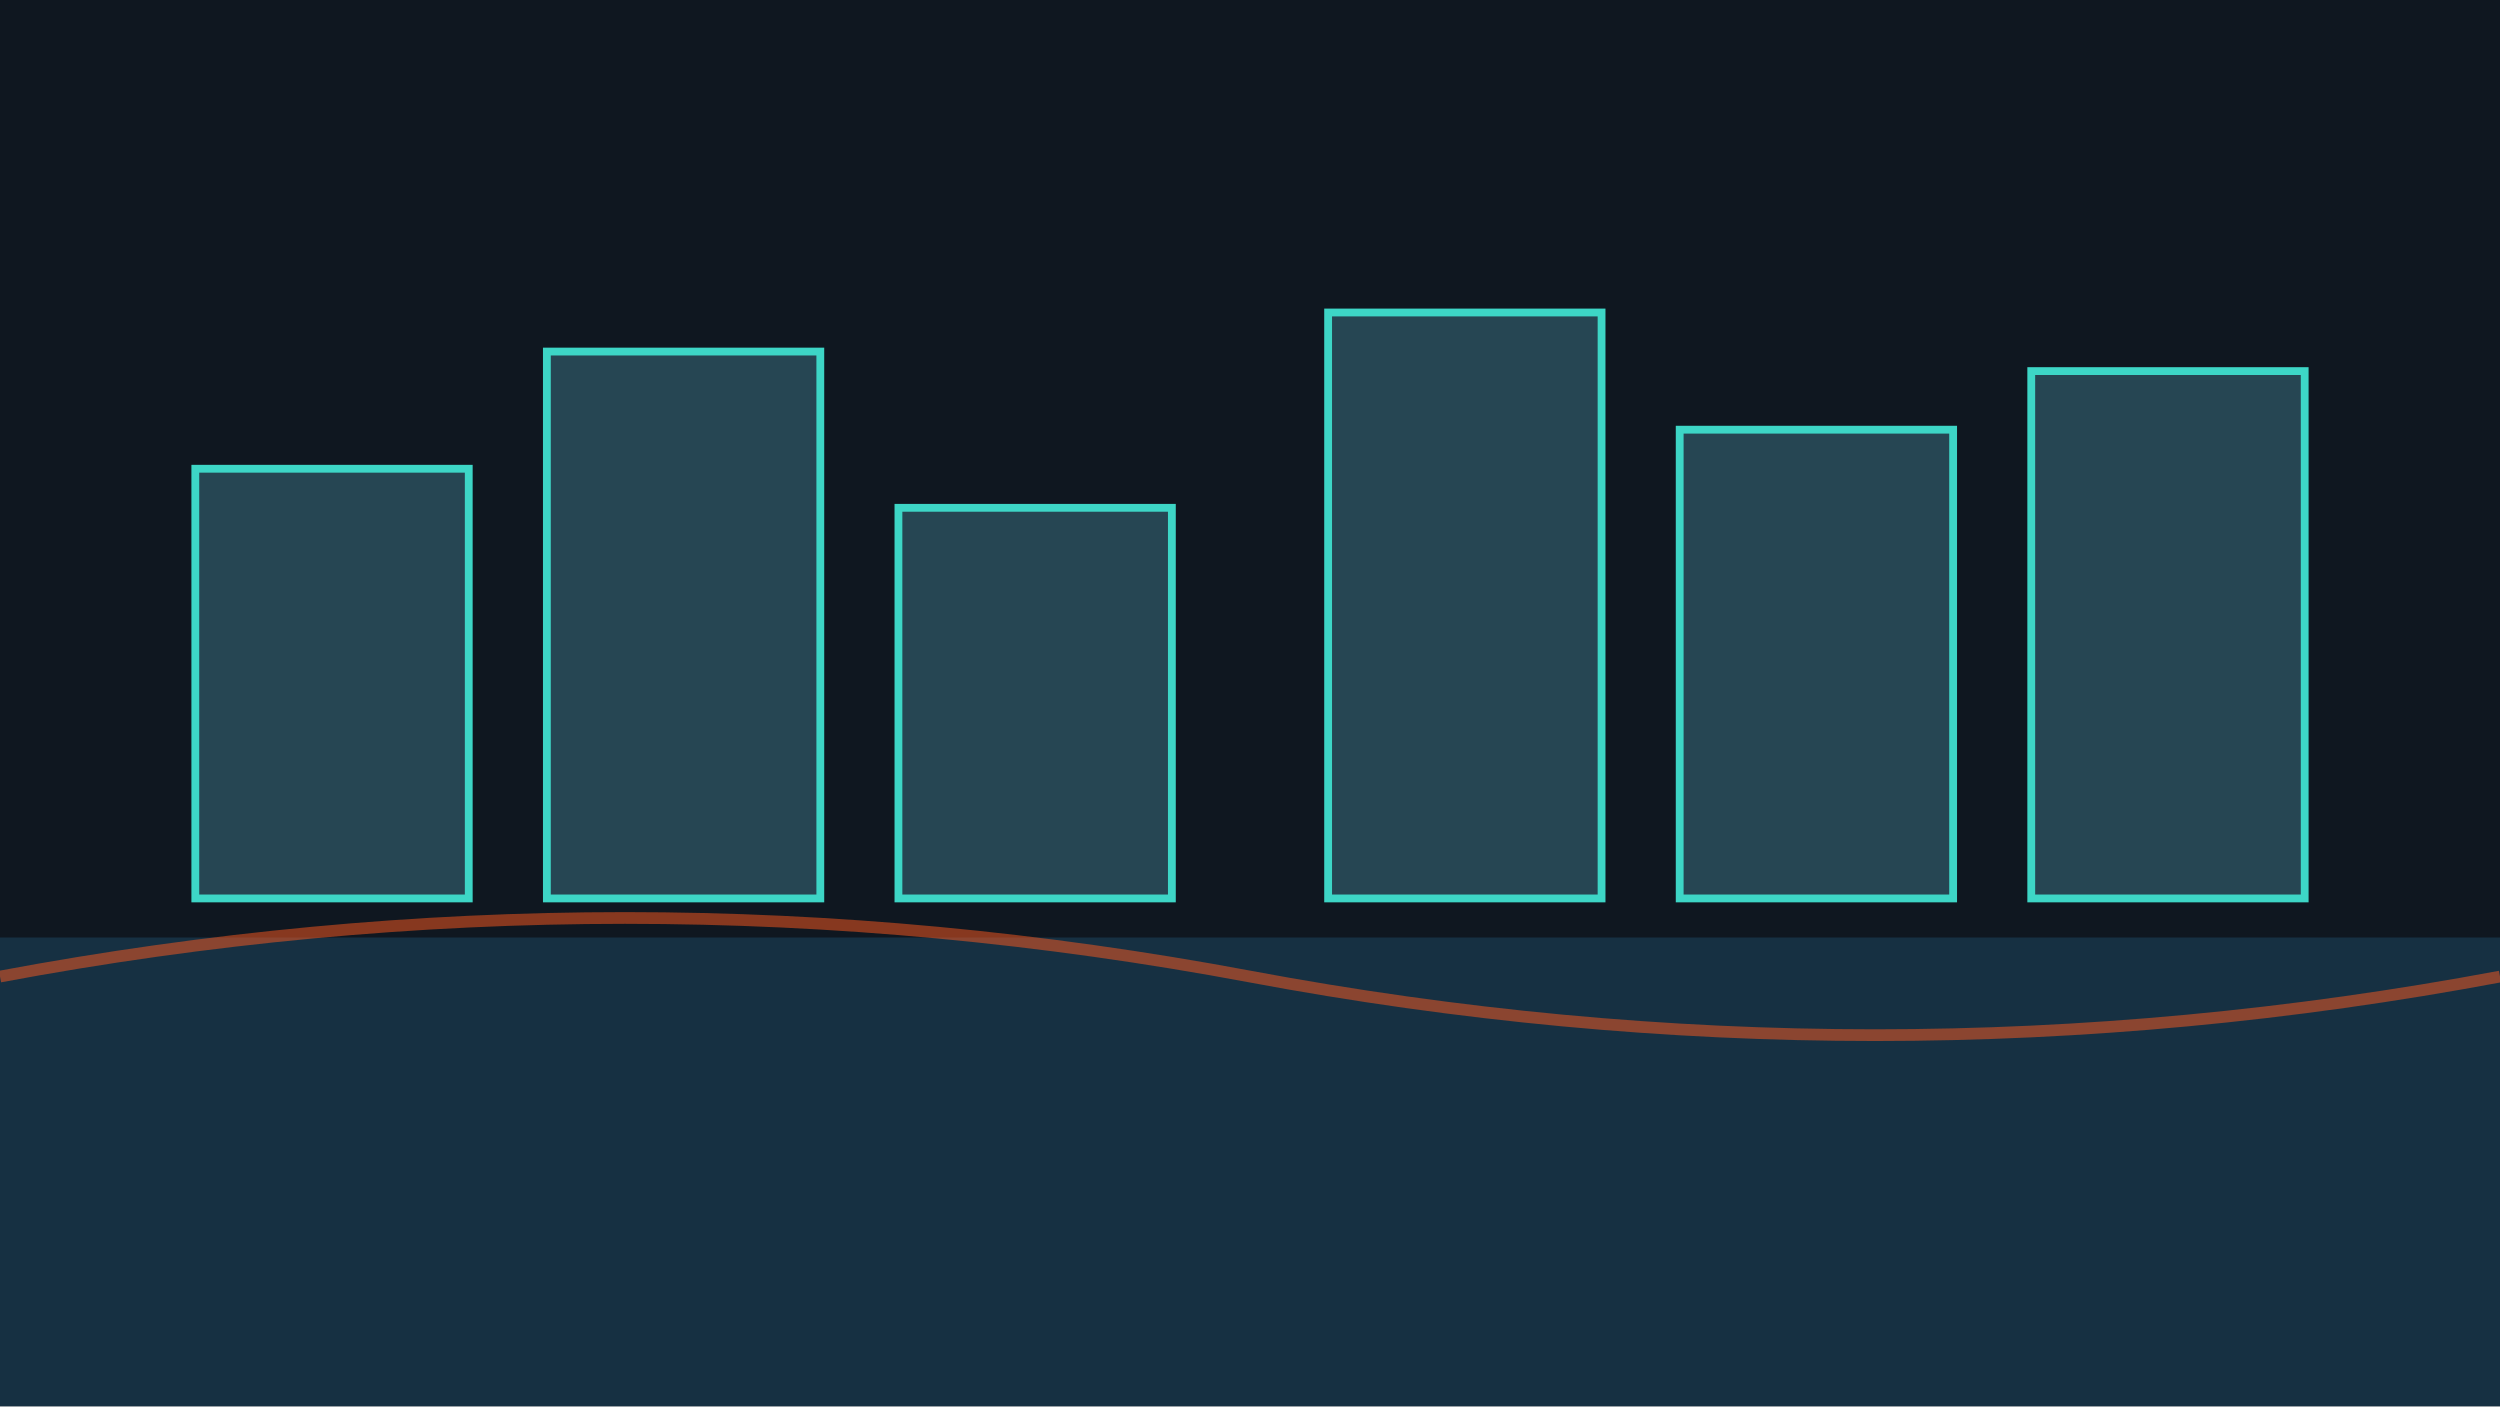
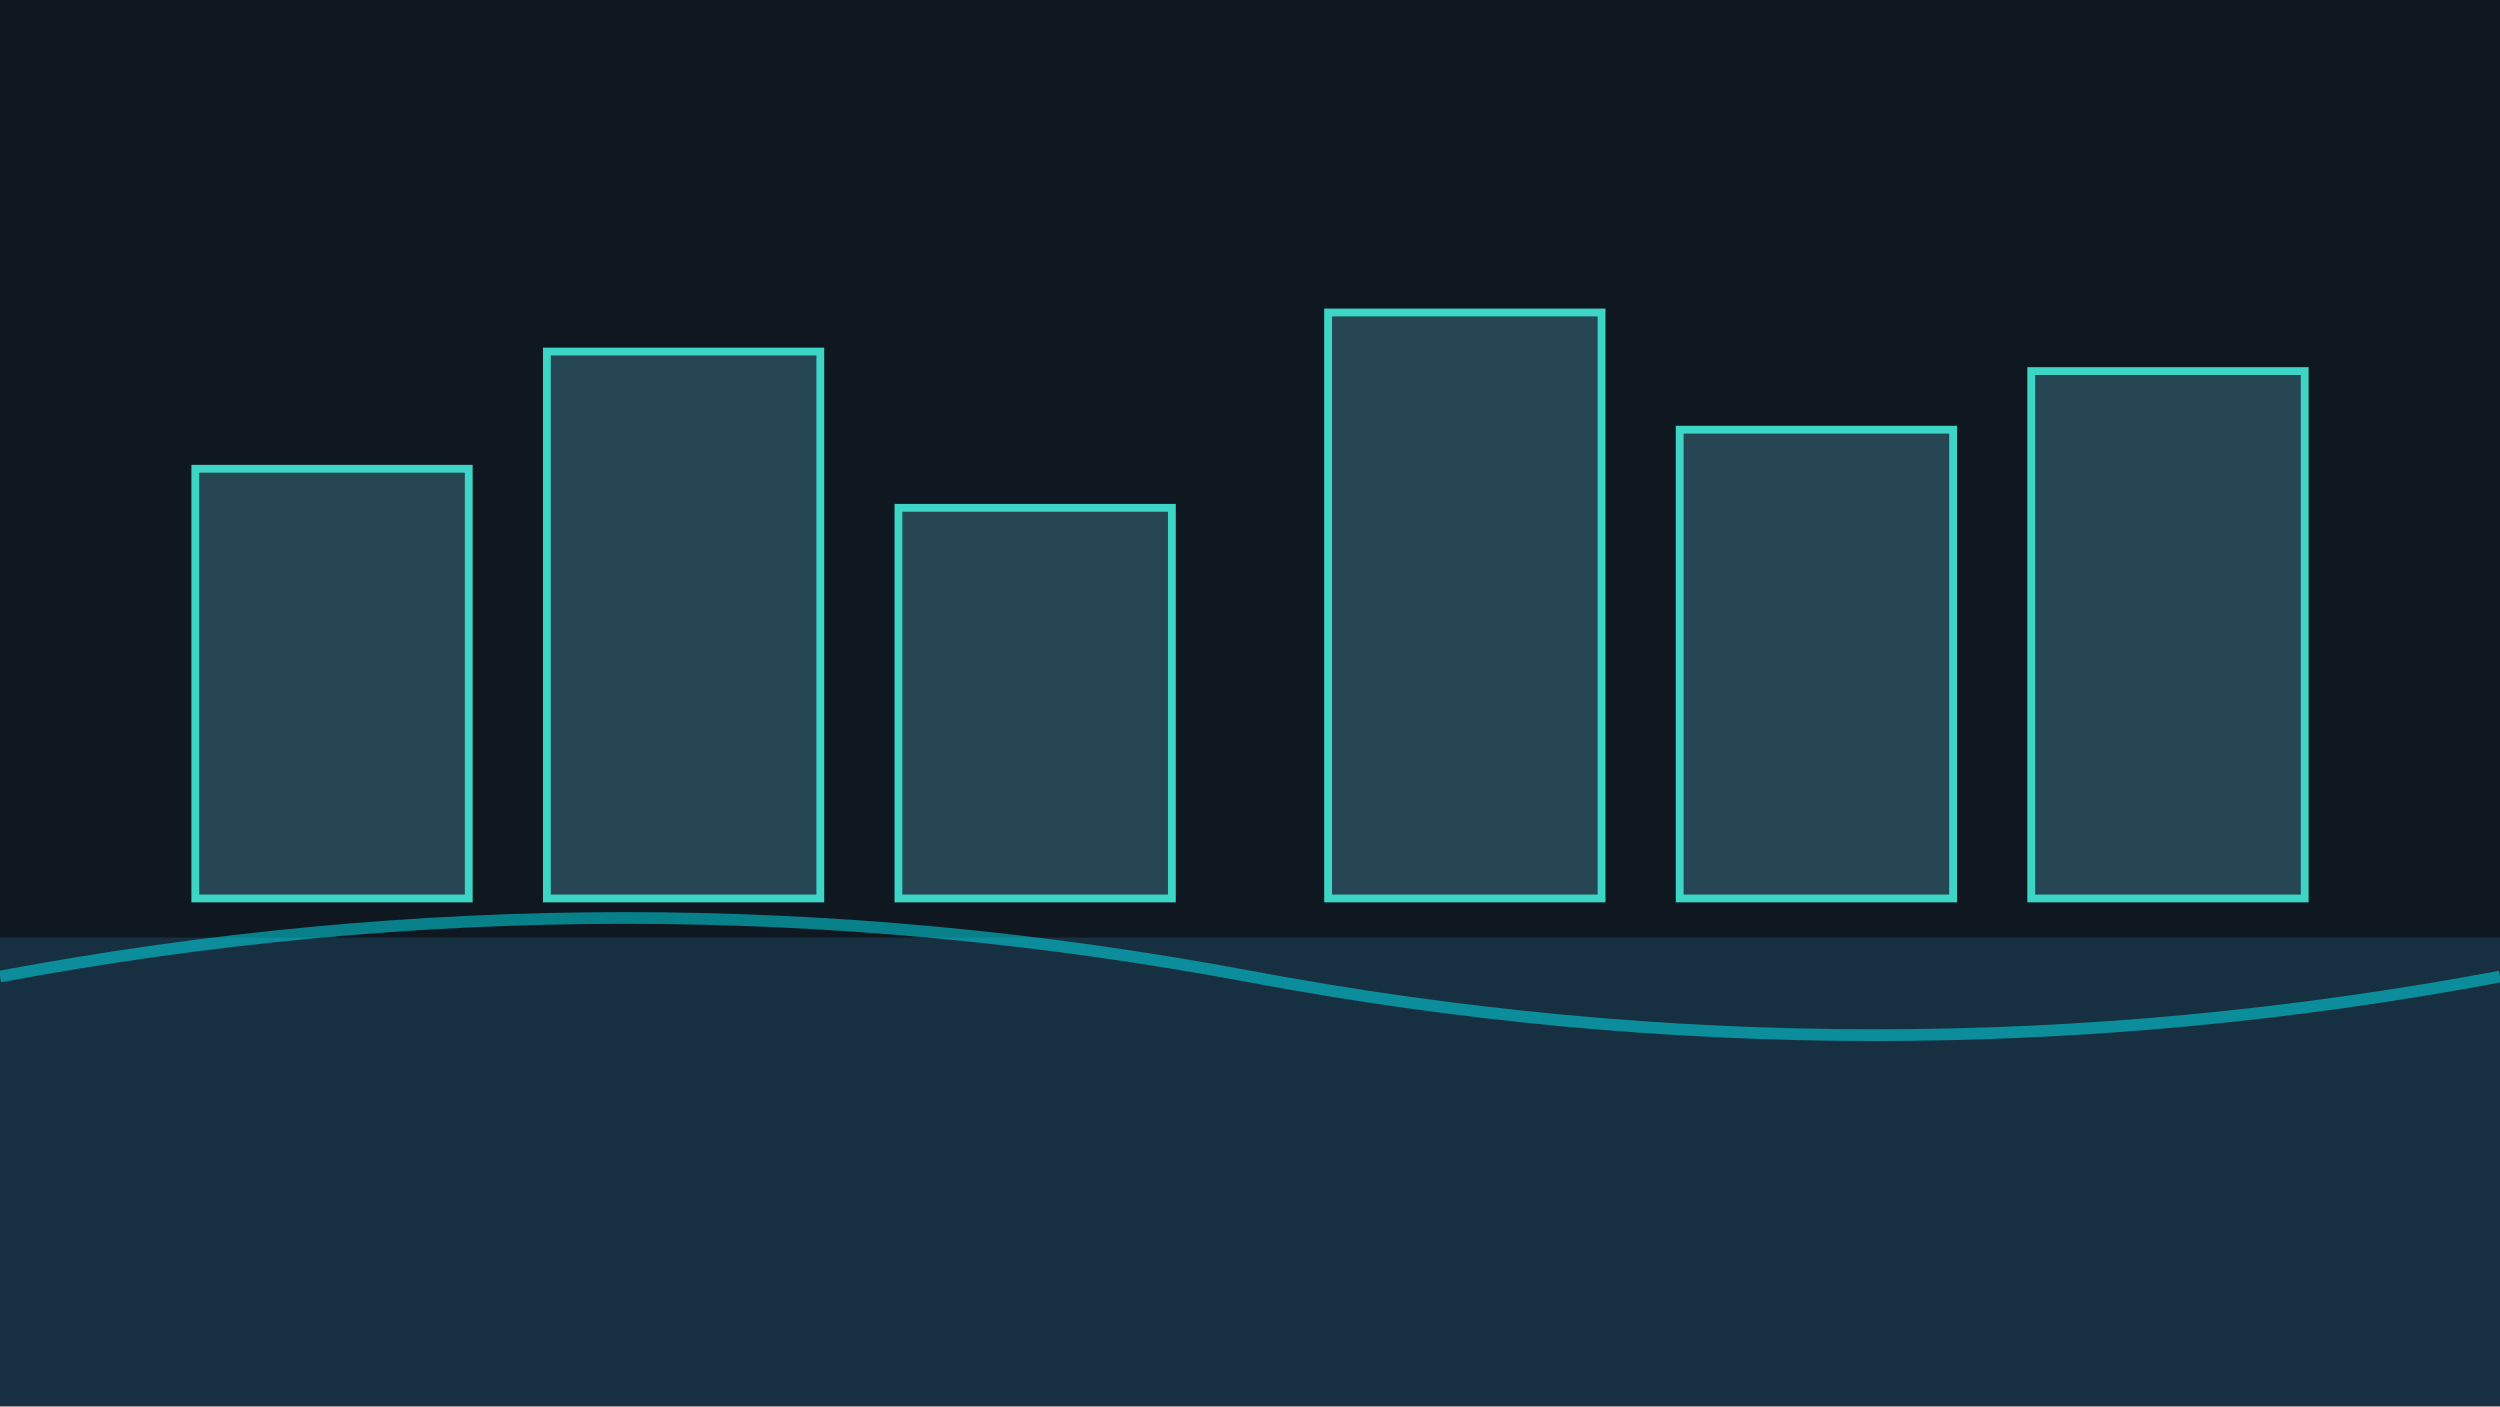
<svg xmlns="http://www.w3.org/2000/svg" width="640" height="360" viewBox="0 0 640 360">
  <rect width="640" height="360" fill="#0f1720" />
  <rect x="0" y="240" width="640" height="120" fill="#163042" />
  <g fill="#264653" stroke="#3dd6c6" stroke-width="2">
    <rect x="50" y="120" width="70" height="110" />
    <rect x="140" y="90" width="70" height="140" />
    <rect x="230" y="130" width="70" height="100" />
    <rect x="340" y="80" width="70" height="150" />
    <rect x="430" y="110" width="70" height="120" />
    <rect x="520" y="95" width="70" height="135" />
  </g>
-   <path d="M0 250 Q160 220 320 250 T640 250" fill="none" stroke="#ff5a1f" stroke-width="3" stroke-opacity="0.5" />
+   <path d="M0 250 Q160 220 320 250 T640 250" fill="none" stroke="#00eaf5" stroke-width="3" stroke-opacity="0.5" />
</svg>
